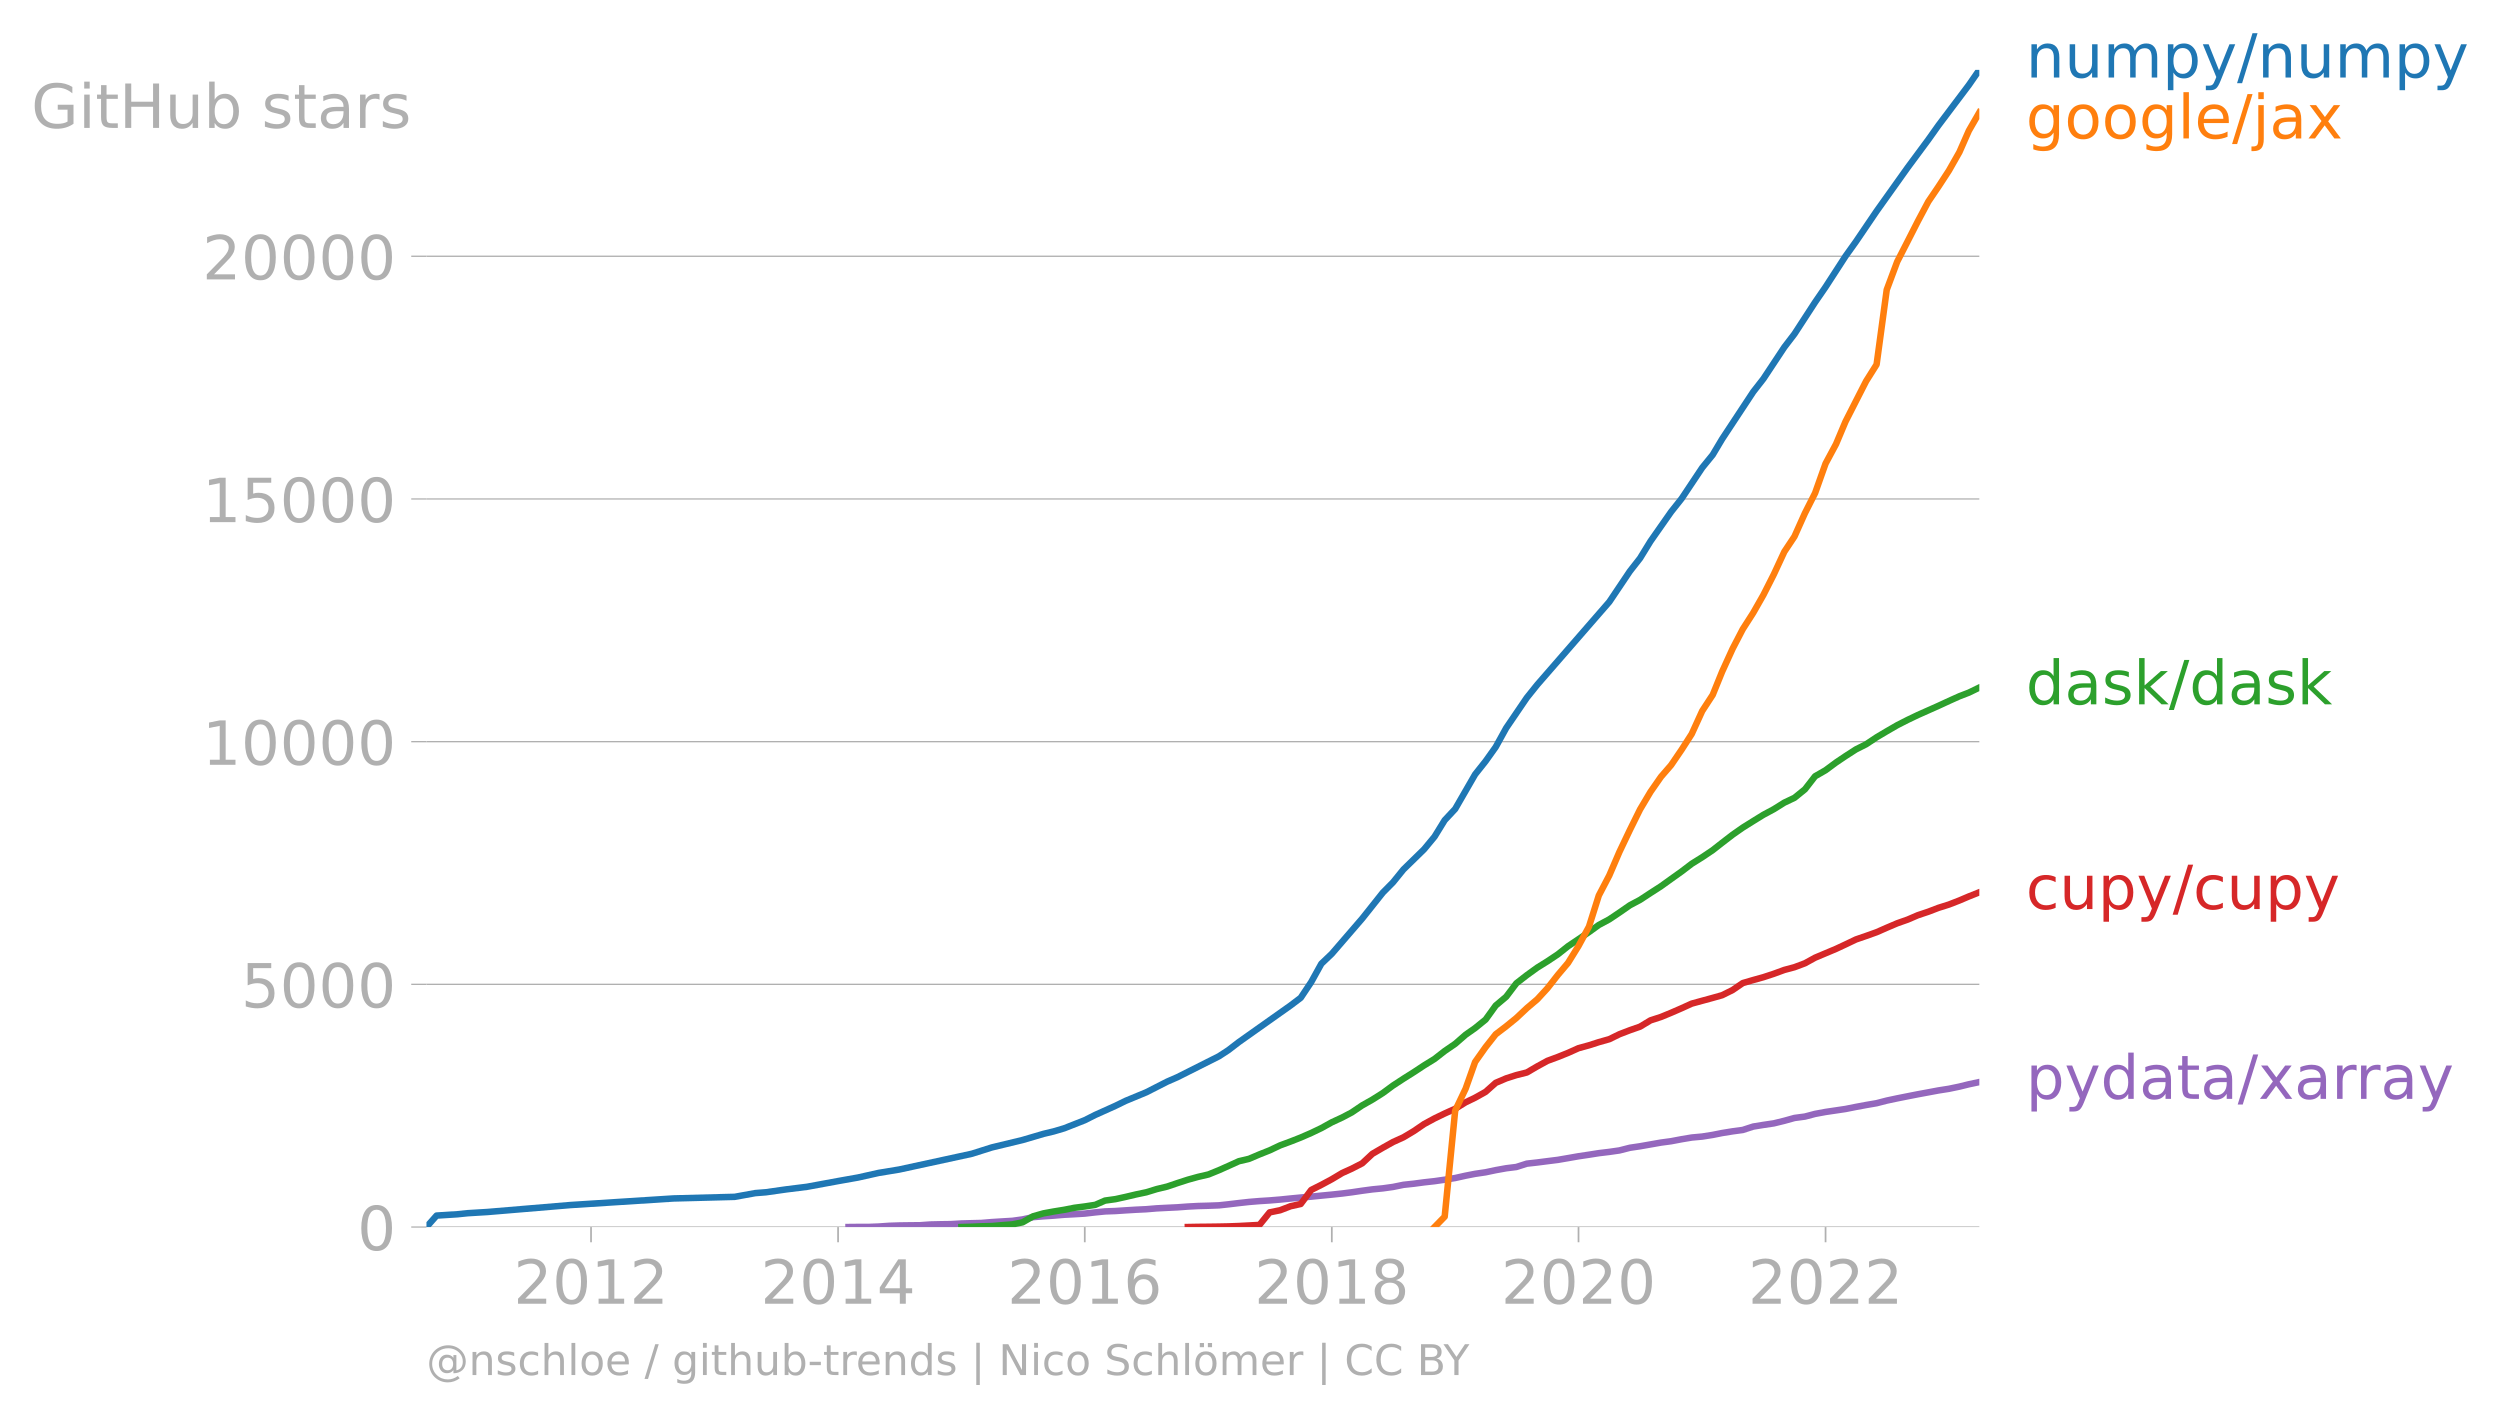
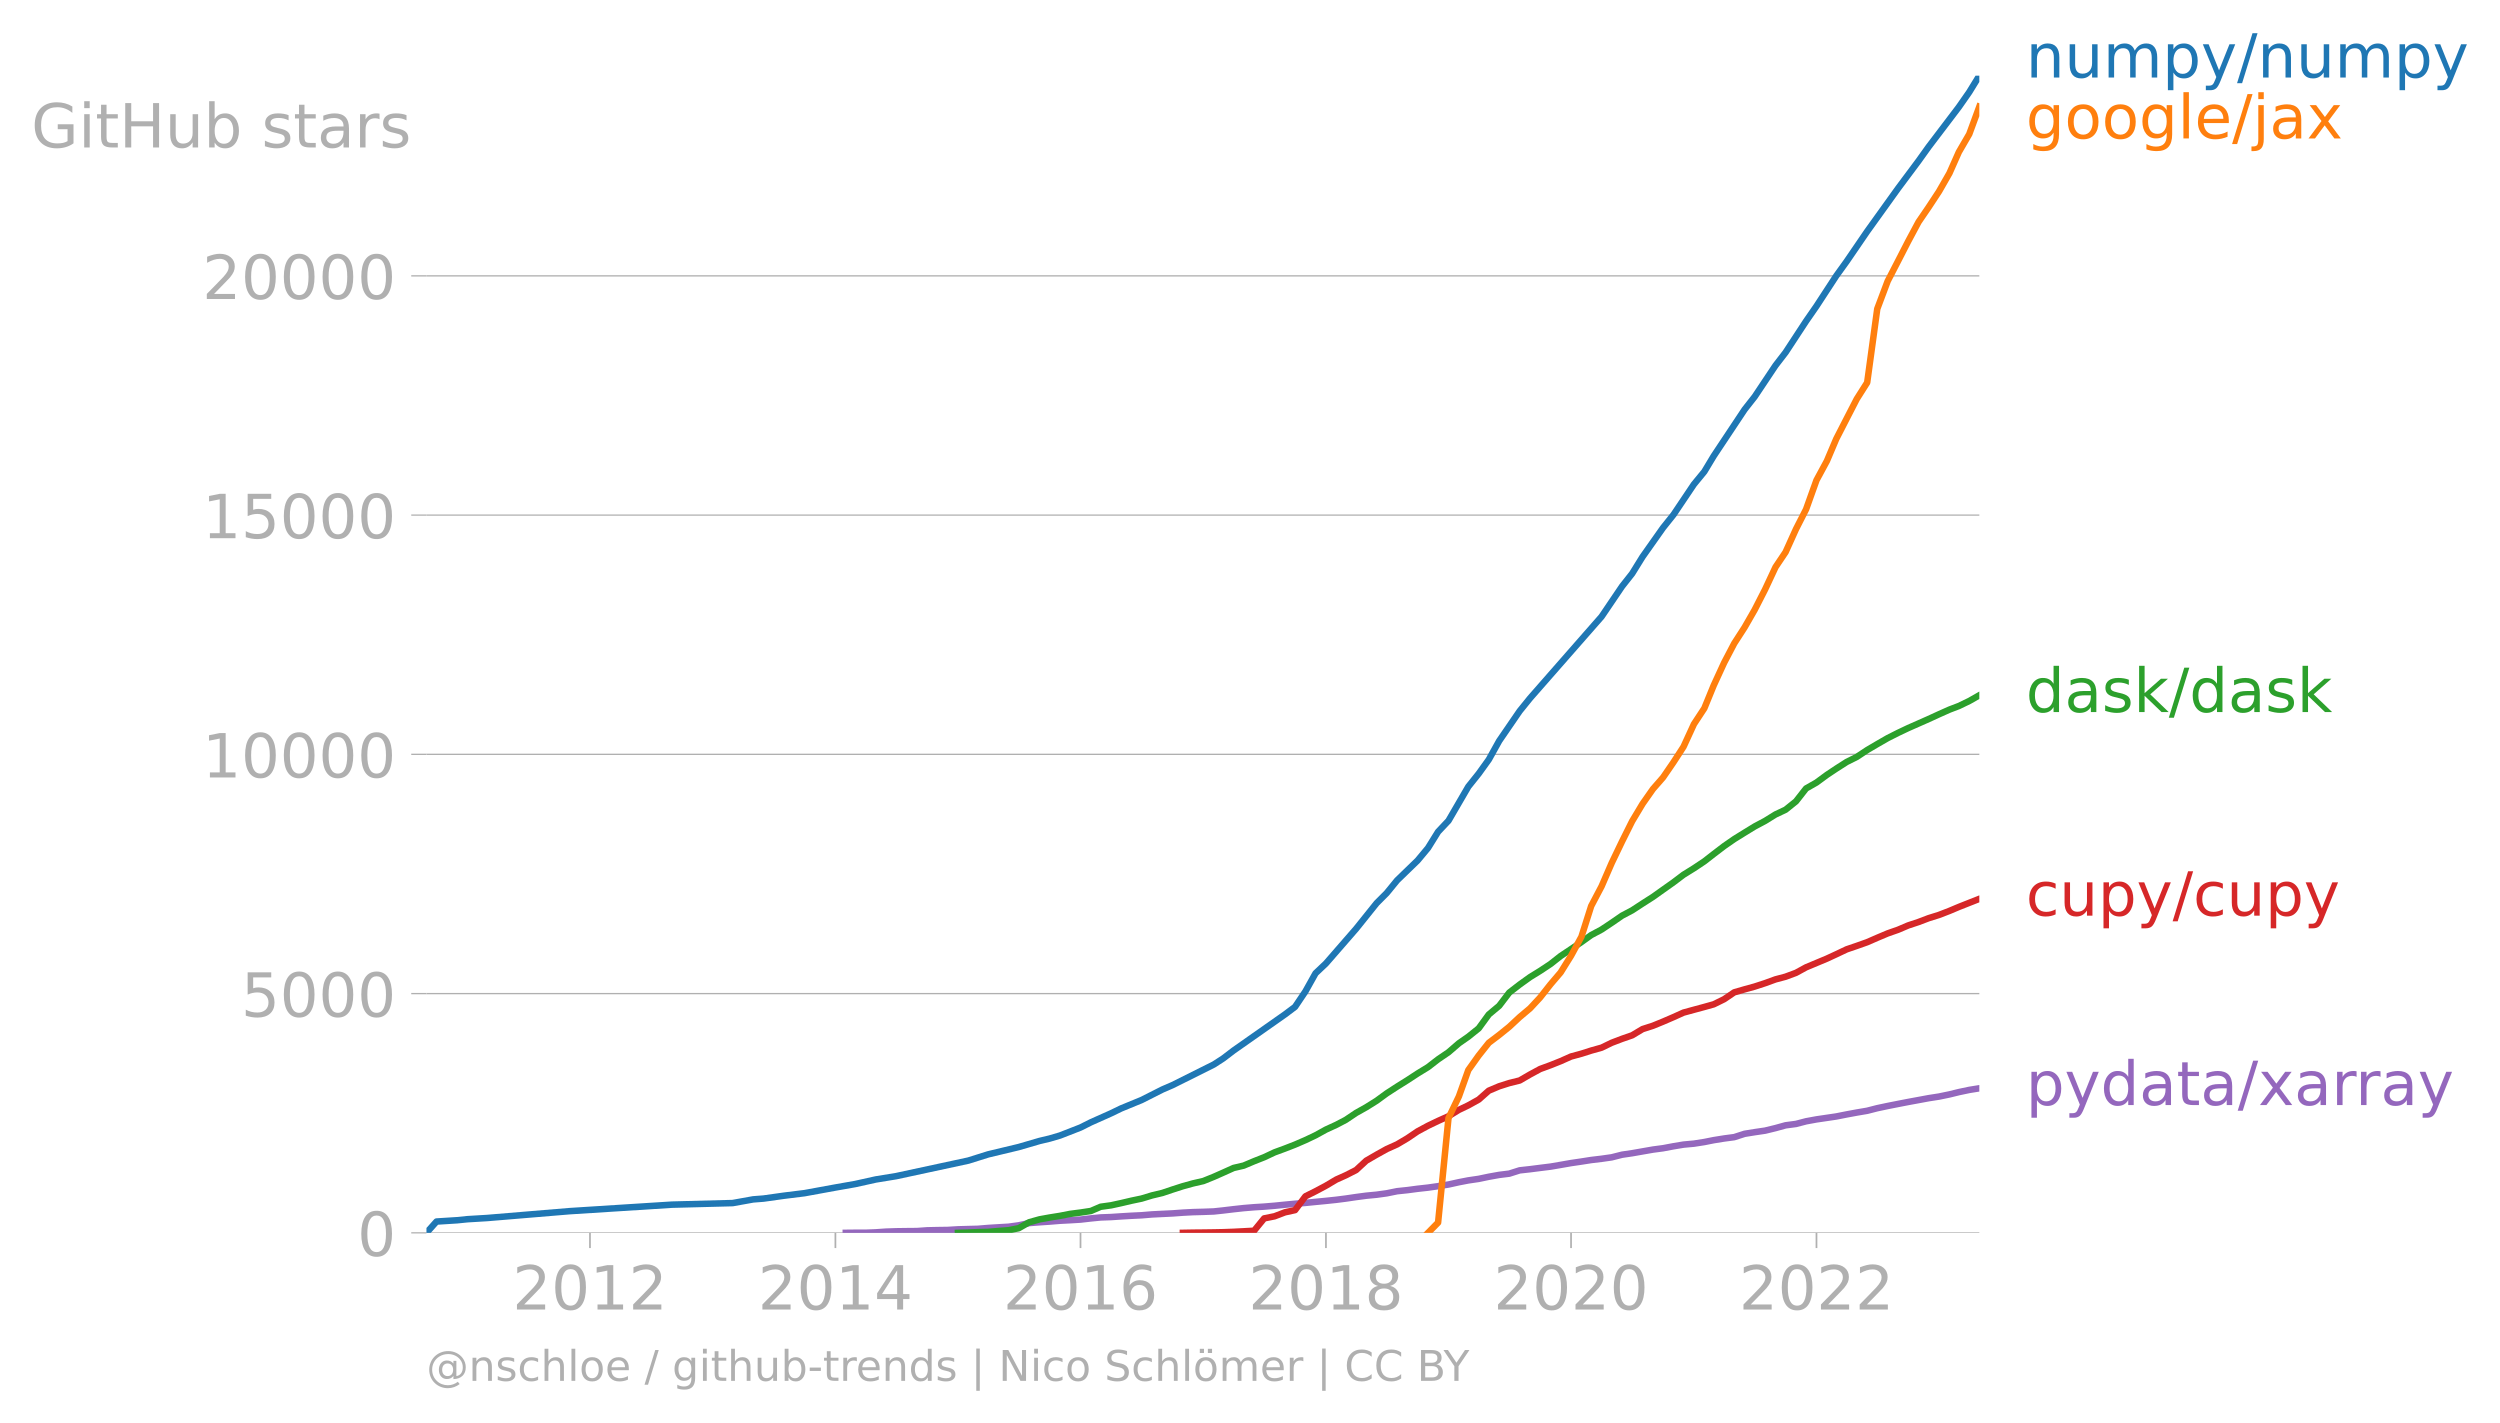
- <svg xmlns="http://www.w3.org/2000/svg" xmlns:xlink="http://www.w3.org/1999/xlink" width="766.58" height="434.285" viewBox="0 0 574.935 325.714">
+ <svg xmlns="http://www.w3.org/2000/svg" xmlns:xlink="http://www.w3.org/1999/xlink" width="766.58" height="436.065" viewBox="0 0 574.935 327.049">
  <defs>
    <style>*{stroke-linejoin:round;stroke-linecap:butt}</style>
  </defs>
  <g id="figure_1">
-     <path id="patch_1" d="M0 325.714h574.935V0H0v325.714z" style="fill:none" />
+     <path id="patch_1" d="M0 327.049h574.935V0H0v327.049z" style="fill:none" />
    <g id="axes_1">
-       <path id="patch_2" d="M98.073 282.186h357.12V16.074H98.073v266.112z" style="fill:none" />
+       <path id="patch_2" d="M98.073 283.521h357.12V17.41H98.073v266.112z" style="fill:none" />
      <g id="matplotlib.axis_1">
        <g id="xtick_1">
          <g id="line2d_1">
            <defs>
-               <path id="m726d03f480" d="M0 0v3.5" style="stroke:#b0b0b0;stroke-width:.4" />
-             </defs>
-             <use xlink:href="#m726d03f480" x="135.922" y="282.186" style="fill:#b0b0b0;stroke:#b0b0b0;stroke-width:.4" />
-           </g>
-           <g id="text_1" style="fill:#b0b0b0" transform="matrix(.14 0 0 -.14 118.107 299.824)">
+               <path id="mb5923bb21e" d="M0 0v3.5" style="stroke:#b0b0b0;stroke-width:.4" />
+             </defs>
+             <use xlink:href="#mb5923bb21e" x="135.677" y="283.521" style="fill:#b0b0b0;stroke:#b0b0b0;stroke-width:.4" />
+           </g>
+           <g id="text_1" style="fill:#b0b0b0" transform="matrix(.14 0 0 -.14 117.862 301.16)">
            <defs>
              <path id="DejaVuSans-32" d="M1228 531h2203V0H469v531q359 372 979 998 621 627 780 809 303 340 423 576 121 236 121 464 0 372-261 606-261 235-680 235-297 0-627-103-329-103-704-313v638q381 153 712 231 332 78 607 78 725 0 1156-363 431-362 431-968 0-288-108-546-107-257-392-607-78-91-497-524-418-433-1181-1211z" transform="scale(.01563)" />
              <path id="DejaVuSans-30" d="M2034 4250q-487 0-733-480-245-479-245-1442 0-959 245-1439 246-480 733-480 491 0 736 480 246 480 246 1439 0 963-246 1442-245 480-736 480zm0 500q785 0 1199-621 414-620 414-1801 0-1178-414-1799Q2819-91 2034-91q-784 0-1198 620-414 621-414 1799 0 1181 414 1801 414 621 1198 621z" transform="scale(.01563)" />
              <path id="DejaVuSans-31" d="M794 531h1031v3560L703 3866v575l1116 225h631V531h1031V0H794v531z" transform="scale(.01563)" />
            </defs>
            <use xlink:href="#DejaVuSans-32" />
            <use xlink:href="#DejaVuSans-30" x="63.623" />
            <use xlink:href="#DejaVuSans-31" x="127.246" />
            <use xlink:href="#DejaVuSans-32" x="190.869" />
          </g>
        </g>
        <g id="xtick_2">
-           <use xlink:href="#m726d03f480" id="line2d_2" x="192.735" y="282.186" style="fill:#b0b0b0;stroke:#b0b0b0;stroke-width:.4" />
-           <g id="text_2" style="fill:#b0b0b0" transform="matrix(.14 0 0 -.14 174.92 299.824)">
+           <use xlink:href="#mb5923bb21e" id="line2d_2" x="192.121" y="283.521" style="fill:#b0b0b0;stroke:#b0b0b0;stroke-width:.4" />
+           <g id="text_2" style="fill:#b0b0b0" transform="matrix(.14 0 0 -.14 174.306 301.16)">
            <defs>
              <path id="DejaVuSans-34" d="M2419 4116 825 1625h1594v2491zm-166 550h794V1625h666v-525h-666V0h-628v1100H313v609l1940 2957z" transform="scale(.01563)" />
            </defs>
            <use xlink:href="#DejaVuSans-32" />
            <use xlink:href="#DejaVuSans-30" x="63.623" />
            <use xlink:href="#DejaVuSans-31" x="127.246" />
            <use xlink:href="#DejaVuSans-34" x="190.869" />
          </g>
        </g>
        <g id="xtick_3">
-           <use xlink:href="#m726d03f480" id="line2d_3" x="249.47" y="282.186" style="fill:#b0b0b0;stroke:#b0b0b0;stroke-width:.4" />
-           <g id="text_3" style="fill:#b0b0b0" transform="matrix(.14 0 0 -.14 231.655 299.824)">
+           <use xlink:href="#mb5923bb21e" id="line2d_3" x="248.488" y="283.521" style="fill:#b0b0b0;stroke:#b0b0b0;stroke-width:.4" />
+           <g id="text_3" style="fill:#b0b0b0" transform="matrix(.14 0 0 -.14 230.673 301.16)">
            <defs>
              <path id="DejaVuSans-36" d="M2113 2584q-425 0-674-291-248-290-248-796 0-503 248-796 249-292 674-292t673 292q248 293 248 796 0 506-248 796-248 291-673 291zm1253 1979v-575q-238 112-480 171-242 60-480 60-625 0-955-422-329-422-376-1275 184 272 462 417 279 145 613 145 703 0 1111-427 408-426 408-1160 0-719-425-1154Q2819-91 2113-91q-810 0-1238 620-428 621-428 1799 0 1106 525 1764t1409 658q238 0 480-47t505-140z" transform="scale(.01563)" />
            </defs>
            <use xlink:href="#DejaVuSans-32" />
            <use xlink:href="#DejaVuSans-30" x="63.623" />
            <use xlink:href="#DejaVuSans-31" x="127.246" />
            <use xlink:href="#DejaVuSans-36" x="190.869" />
          </g>
        </g>
        <g id="xtick_4">
-           <use xlink:href="#m726d03f480" id="line2d_4" x="306.283" y="282.186" style="fill:#b0b0b0;stroke:#b0b0b0;stroke-width:.4" />
-           <g id="text_4" style="fill:#b0b0b0" transform="matrix(.14 0 0 -.14 288.468 299.824)">
+           <use xlink:href="#mb5923bb21e" id="line2d_4" x="304.932" y="283.521" style="fill:#b0b0b0;stroke:#b0b0b0;stroke-width:.4" />
+           <g id="text_4" style="fill:#b0b0b0" transform="matrix(.14 0 0 -.14 287.117 301.16)">
            <defs>
              <path id="DejaVuSans-38" d="M2034 2216q-450 0-708-241-257-241-257-662 0-422 257-663 258-241 708-241t709 242q260 243 260 662 0 421-258 662-257 241-711 241zm-631 268q-406 100-633 378-226 279-226 679 0 559 398 884 399 325 1092 325 697 0 1094-325t397-884q0-400-227-679-226-278-629-378 456-106 710-416 255-309 255-755 0-679-414-1042Q2806-91 2034-91q-771 0-1186 362-414 363-414 1042 0 446 256 755 257 310 713 416zm-231 997q0-362 226-565 227-203 636-203 407 0 636 203 230 203 230 565 0 363-230 566-229 203-636 203-409 0-636-203-226-203-226-566z" transform="scale(.01563)" />
            </defs>
            <use xlink:href="#DejaVuSans-32" />
            <use xlink:href="#DejaVuSans-30" x="63.623" />
            <use xlink:href="#DejaVuSans-31" x="127.246" />
            <use xlink:href="#DejaVuSans-38" x="190.869" />
          </g>
        </g>
        <g id="xtick_5">
-           <use xlink:href="#m726d03f480" id="line2d_5" x="363.018" y="282.186" style="fill:#b0b0b0;stroke:#b0b0b0;stroke-width:.4" />
-           <g id="text_5" style="fill:#b0b0b0" transform="matrix(.14 0 0 -.14 345.203 299.824)">
+           <use xlink:href="#mb5923bb21e" id="line2d_5" x="361.3" y="283.521" style="fill:#b0b0b0;stroke:#b0b0b0;stroke-width:.4" />
+           <g id="text_5" style="fill:#b0b0b0" transform="matrix(.14 0 0 -.14 343.485 301.16)">
            <use xlink:href="#DejaVuSans-32" />
            <use xlink:href="#DejaVuSans-30" x="63.623" />
            <use xlink:href="#DejaVuSans-32" x="127.246" />
            <use xlink:href="#DejaVuSans-30" x="190.869" />
          </g>
        </g>
        <g id="xtick_6">
-           <use xlink:href="#m726d03f480" id="line2d_6" x="419.831" y="282.186" style="fill:#b0b0b0;stroke:#b0b0b0;stroke-width:.4" />
-           <g id="text_6" style="fill:#b0b0b0" transform="matrix(.14 0 0 -.14 402.016 299.824)">
+           <use xlink:href="#mb5923bb21e" id="line2d_6" x="417.744" y="283.521" style="fill:#b0b0b0;stroke:#b0b0b0;stroke-width:.4" />
+           <g id="text_6" style="fill:#b0b0b0" transform="matrix(.14 0 0 -.14 399.929 301.16)">
            <use xlink:href="#DejaVuSans-32" />
            <use xlink:href="#DejaVuSans-30" x="63.623" />
            <use xlink:href="#DejaVuSans-32" x="127.246" />
            <use xlink:href="#DejaVuSans-32" x="190.869" />
          </g>
        </g>
      </g>
      <g id="matplotlib.axis_2">
        <g id="ytick_1">
-           <path id="line2d_7" d="M98.073 282.186h357.12" clip-path="url(#p1353b8b11e)" style="fill:none;stroke:#b0b0b0;stroke-width:.3;stroke-linecap:square" />
+           <path id="line2d_7" d="M98.073 283.521h357.12" clip-path="url(#pba159c8134)" style="fill:none;stroke:#b0b0b0;stroke-width:.3;stroke-linecap:square" />
          <g id="line2d_8">
            <defs>
-               <path id="m61dd563b25" d="M0 0h-3.5" style="stroke:#b0b0b0;stroke-width:.3" />
-             </defs>
-             <use xlink:href="#m61dd563b25" x="98.073" y="282.186" style="fill:#b0b0b0;stroke:#b0b0b0;stroke-width:.3" />
-           </g>
-           <use xlink:href="#DejaVuSans-30" id="text_7" style="fill:#b0b0b0" transform="matrix(.14 0 0 -.14 82.166 287.505)" />
+               <path id="m591d6afa6f" d="M0 0h-3.5" style="stroke:#b0b0b0;stroke-width:.3" />
+             </defs>
+             <use xlink:href="#m591d6afa6f" x="98.073" y="283.521" style="fill:#b0b0b0;stroke:#b0b0b0;stroke-width:.3" />
+           </g>
+           <use xlink:href="#DejaVuSans-30" id="text_7" style="fill:#b0b0b0" transform="matrix(.14 0 0 -.14 82.166 288.84)" />
        </g>
        <g id="ytick_2">
-           <path id="line2d_9" d="M98.073 226.374h357.12" clip-path="url(#p1353b8b11e)" style="fill:none;stroke:#b0b0b0;stroke-width:.3;stroke-linecap:square" />
-           <use xlink:href="#m61dd563b25" id="line2d_10" x="98.073" y="226.374" style="fill:#b0b0b0;stroke:#b0b0b0;stroke-width:.3" />
-           <g id="text_8" style="fill:#b0b0b0" transform="matrix(.14 0 0 -.14 55.443 231.693)">
+           <path id="line2d_9" d="M98.073 228.5h357.12" clip-path="url(#pba159c8134)" style="fill:none;stroke:#b0b0b0;stroke-width:.3;stroke-linecap:square" />
+           <use xlink:href="#m591d6afa6f" id="line2d_10" x="98.073" y="228.501" style="fill:#b0b0b0;stroke:#b0b0b0;stroke-width:.3" />
+           <g id="text_8" style="fill:#b0b0b0" transform="matrix(.14 0 0 -.14 55.443 233.82)">
            <defs>
              <path id="DejaVuSans-35" d="M691 4666h2478v-532H1269V2991q137 47 274 70 138 23 276 23 781 0 1237-428 457-428 457-1159 0-753-469-1171Q2575-91 1722-91q-294 0-599 50Q819 9 494 109v635q281-153 581-228t634-75q541 0 856 284 316 284 316 772 0 487-316 771-315 285-856 285-253 0-505-56-251-56-513-175v2344z" transform="scale(.01563)" />
            </defs>
            <use xlink:href="#DejaVuSans-35" />
            <use xlink:href="#DejaVuSans-30" x="63.623" />
            <use xlink:href="#DejaVuSans-30" x="127.246" />
            <use xlink:href="#DejaVuSans-30" x="190.869" />
          </g>
        </g>
        <g id="ytick_3">
-           <path id="line2d_11" d="M98.073 170.562h357.12" clip-path="url(#p1353b8b11e)" style="fill:none;stroke:#b0b0b0;stroke-width:.3;stroke-linecap:square" />
-           <use xlink:href="#m61dd563b25" id="line2d_12" x="98.073" y="170.562" style="fill:#b0b0b0;stroke:#b0b0b0;stroke-width:.3" />
-           <g id="text_9" style="fill:#b0b0b0" transform="matrix(.14 0 0 -.14 46.536 175.881)">
+           <path id="line2d_11" d="M98.073 173.48h357.12" clip-path="url(#pba159c8134)" style="fill:none;stroke:#b0b0b0;stroke-width:.3;stroke-linecap:square" />
+           <use xlink:href="#m591d6afa6f" id="line2d_12" x="98.073" y="173.48" style="fill:#b0b0b0;stroke:#b0b0b0;stroke-width:.3" />
+           <g id="text_9" style="fill:#b0b0b0" transform="matrix(.14 0 0 -.14 46.536 178.8)">
            <use xlink:href="#DejaVuSans-31" />
            <use xlink:href="#DejaVuSans-30" x="63.623" />
            <use xlink:href="#DejaVuSans-30" x="127.246" />
            <use xlink:href="#DejaVuSans-30" x="190.869" />
            <use xlink:href="#DejaVuSans-30" x="254.492" />
          </g>
        </g>
        <g id="ytick_4">
-           <path id="line2d_13" d="M98.073 114.75h357.12" clip-path="url(#p1353b8b11e)" style="fill:none;stroke:#b0b0b0;stroke-width:.3;stroke-linecap:square" />
-           <use xlink:href="#m61dd563b25" id="line2d_14" x="98.073" y="114.75" style="fill:#b0b0b0;stroke:#b0b0b0;stroke-width:.3" />
-           <g id="text_10" style="fill:#b0b0b0" transform="matrix(.14 0 0 -.14 46.536 120.07)">
+           <path id="line2d_13" d="M98.073 118.46h357.12" clip-path="url(#pba159c8134)" style="fill:none;stroke:#b0b0b0;stroke-width:.3;stroke-linecap:square" />
+           <use xlink:href="#m591d6afa6f" id="line2d_14" x="98.073" y="118.46" style="fill:#b0b0b0;stroke:#b0b0b0;stroke-width:.3" />
+           <g id="text_10" style="fill:#b0b0b0" transform="matrix(.14 0 0 -.14 46.536 123.779)">
            <use xlink:href="#DejaVuSans-31" />
            <use xlink:href="#DejaVuSans-35" x="63.623" />
            <use xlink:href="#DejaVuSans-30" x="127.246" />
            <use xlink:href="#DejaVuSans-30" x="190.869" />
            <use xlink:href="#DejaVuSans-30" x="254.492" />
          </g>
        </g>
        <g id="ytick_5">
-           <path id="line2d_15" d="M98.073 58.938h357.12" clip-path="url(#p1353b8b11e)" style="fill:none;stroke:#b0b0b0;stroke-width:.3;stroke-linecap:square" />
-           <use xlink:href="#m61dd563b25" id="line2d_16" x="98.073" y="58.938" style="fill:#b0b0b0;stroke:#b0b0b0;stroke-width:.3" />
-           <g id="text_11" style="fill:#b0b0b0" transform="matrix(.14 0 0 -.14 46.536 64.257)">
+           <path id="line2d_15" d="M98.073 63.44h357.12" clip-path="url(#pba159c8134)" style="fill:none;stroke:#b0b0b0;stroke-width:.3;stroke-linecap:square" />
+           <use xlink:href="#m591d6afa6f" id="line2d_16" x="98.073" y="63.439" style="fill:#b0b0b0;stroke:#b0b0b0;stroke-width:.3" />
+           <g id="text_11" style="fill:#b0b0b0" transform="matrix(.14 0 0 -.14 46.536 68.758)">
            <use xlink:href="#DejaVuSans-32" />
            <use xlink:href="#DejaVuSans-30" x="63.623" />
            <use xlink:href="#DejaVuSans-30" x="127.246" />
            <use xlink:href="#DejaVuSans-30" x="190.869" />
            <use xlink:href="#DejaVuSans-30" x="254.492" />
          </g>
        </g>
-         <g id="text_12" style="fill:#b0b0b0" transform="matrix(.14 0 0 -.14 7.2 29.415)">
+         <g id="text_12" style="fill:#b0b0b0" transform="matrix(.14 0 0 -.14 7.2 33.917)">
          <defs>
            <path id="DejaVuSans-47" d="M3809 666v1253H2778v519h1656V434q-365-259-806-392-440-133-940-133-1094 0-1712 639-617 640-617 1780 0 1144 617 1783 618 639 1712 639 456 0 867-113 411-112 758-331v-672q-350 297-744 447t-828 150q-857 0-1287-478-429-478-429-1425 0-944 429-1422 430-478 1287-478 334 0 596 58 263 58 472 180z" transform="scale(.01563)" />
            <path id="DejaVuSans-69" d="M603 3500h575V0H603v3500zm0 1363h575v-729H603v729z" transform="scale(.01563)" />
            <path id="DejaVuSans-74" d="M1172 4494v-994h1184v-447H1172V1153q0-428 117-550t477-122h590V0h-590q-666 0-919 248-253 249-253 905v1900H172v447h422v994h578z" transform="scale(.01563)" />
            <path id="DejaVuSans-48" d="M628 4666h631V2753h2294v1913h631V0h-631v2222H1259V0H628v4666z" transform="scale(.01563)" />
            <path id="DejaVuSans-75" d="M544 1381v2119h575V1403q0-497 193-746 194-248 582-248 465 0 735 297 271 297 271 810v1984h575V0h-575v538q-209-319-486-474-276-155-642-155-603 0-916 375-312 375-312 1097zm1447 2203z" transform="scale(.01563)" />
            <path id="DejaVuSans-62" d="M3116 1747q0 634-261 995t-717 361q-457 0-718-361t-261-995q0-634 261-995t718-361q456 0 717 361t261 995zM1159 2969q182 312 458 463 277 152 661 152 638 0 1036-506 399-506 399-1331T3314 415Q2916-91 2278-91q-384 0-661 152-276 152-458 464V0H581v4863h578V2969z" transform="scale(.01563)" />
            <path id="DejaVuSans-73" d="M2834 3397v-544q-243 125-506 187-262 63-544 63-428 0-642-131t-214-394q0-200 153-314t616-217l197-44q612-131 870-370t258-667q0-488-386-773Q2250-91 1575-91q-281 0-586 55T347 128v594q319-166 628-249 309-82 613-82 406 0 624 139 219 139 219 392 0 234-158 359-157 125-692 241l-200 47q-534 112-772 345-237 233-237 639 0 494 350 762 350 269 994 269 318 0 599-47 282-46 519-140z" transform="scale(.01563)" />
            <path id="DejaVuSans-61" d="M2194 1759q-697 0-966-159t-269-544q0-306 202-486 202-179 548-179 479 0 768 339t289 901v128h-572zm1147 238V0h-575v531q-197-318-491-470T1556-91q-537 0-855 302-317 302-317 808 0 590 395 890 396 300 1180 300h807v57q0 397-261 614t-733 217q-300 0-585-72-284-72-546-216v532q315 122 612 182 297 61 578 61 760 0 1135-394 375-393 375-1193z" transform="scale(.01563)" />
            <path id="DejaVuSans-72" d="M2631 2963q-97 56-211 82-114 27-251 27-488 0-749-317t-261-911V0H581v3500h578v-544q182 319 472 473 291 155 707 155 59 0 131-8 72-7 159-23l3-590z" transform="scale(.01563)" />
          </defs>
          <use xlink:href="#DejaVuSans-47" />
          <use xlink:href="#DejaVuSans-69" x="77.49" />
          <use xlink:href="#DejaVuSans-74" x="105.273" />
          <use xlink:href="#DejaVuSans-48" x="144.482" />
          <use xlink:href="#DejaVuSans-75" x="219.678" />
          <use xlink:href="#DejaVuSans-62" x="283.057" />
          <use xlink:href="#DejaVuSans-20" x="346.533" />
          <use xlink:href="#DejaVuSans-73" x="378.32" />
          <use xlink:href="#DejaVuSans-74" x="430.42" />
          <use xlink:href="#DejaVuSans-61" x="469.629" />
          <use xlink:href="#DejaVuSans-72" x="530.908" />
          <use xlink:href="#DejaVuSans-73" x="572.021" />
        </g>
      </g>
-       <path id="line2d_17" d="m195.144 282.186 2.177-.022h2.409l2.331-.09 2.41-.167 2.331-.078 2.41-.033 2.409-.023 2.332-.167 2.409-.056 2.331-.033 2.41-.145 2.409-.067 2.176-.056 2.41-.201 2.331-.145 2.41-.145 2.33-.324 2.41-.525 2.41-.19 2.331-.156 2.41-.2 2.33-.123 2.41-.146 2.41-.279 2.253-.223 2.41-.09 2.331-.155 2.41-.146 2.331-.111 2.41-.201 2.409-.123 2.331-.112 2.41-.178 2.331-.123 2.41-.067 2.409-.09 2.176-.234 2.41-.29 2.33-.257 2.41-.2 2.332-.146 2.409-.2 2.41-.246 2.33-.223 2.41-.201 2.332-.235 2.409-.234 2.41-.257 2.175-.279 2.41-.357 2.331-.313 2.41-.234 2.331-.324 2.41-.49 2.409-.258 2.331-.312 2.41-.268 2.331-.335 2.41-.39 2.409-.536 2.176-.425 2.41-.357 2.33-.491 2.41-.435 2.332-.29 2.409-.77 2.41-.269 2.33-.301 2.41-.301 2.332-.402 2.41-.424 2.408-.358 2.254-.357 2.41-.29 2.331-.335 2.41-.614 2.331-.346 2.41-.424 2.409-.424 2.331-.313 2.41-.457 2.331-.391 2.41-.223 2.409-.38 2.176-.435 2.41-.39 2.33-.313 2.41-.782 2.332-.38 2.409-.357 2.41-.591 2.33-.648 2.41-.323 2.332-.614 2.409-.447 2.41-.357 2.175-.324 2.41-.48 2.331-.435 2.41-.413 2.331-.603 2.41-.513 2.409-.48 2.331-.458 2.41-.446 2.331-.436 2.41-.38 2.409-.501 2.176-.536 2.41-.514" clip-path="url(#p1353b8b11e)" style="fill:none;stroke:#9467bd;stroke-width:1.5;stroke-linecap:square" />
-       <path id="line2d_18" d="m273.175 282.186 2.331-.044 2.41-.023 2.409-.033 2.176-.045 2.41-.089 2.33-.123 2.41-.134 2.332-2.88 2.409-.49 2.41-.927 2.33-.514 2.41-3.226 2.332-1.172 2.409-1.295 2.41-1.44 2.175-.982 2.41-1.239 2.331-2.177 2.41-1.406 2.331-1.306 2.41-1.094 2.409-1.44 2.331-1.596 2.41-1.306 2.331-1.128 2.41-1.093 2.409-1.485 2.176-1.05 2.41-1.35 2.33-2.076 2.41-1.027 2.332-.748 2.409-.603 2.41-1.406 2.33-1.273 2.41-.893 2.332-.937 2.41-1.083 2.408-.659 2.254-.725 2.41-.681 2.331-1.139 2.41-.926 2.331-.815 2.41-1.451 2.409-.782 2.331-.96 2.41-1.049 2.331-1.06 2.41-.659 2.409-.658 2.176-.614 2.41-1.195 2.33-1.596 2.41-.703 2.332-.648 2.409-.792 2.41-.882 2.33-.625 2.41-.904 2.332-1.284 2.409-1.016 2.41-1.015 2.175-1.016 2.41-1.15 2.331-.804 2.41-.86 2.331-1.026 2.41-1.027 2.409-.848 2.331-1.005 2.41-.804 2.331-.893 2.41-.759 2.409-.937 2.176-.927 2.41-.96" clip-path="url(#p1353b8b11e)" style="fill:none;stroke:#d62728;stroke-width:1.5;stroke-linecap:square" />
-       <path id="line2d_19" d="m221.103 282.186 2.409-.067 2.176-.1 2.41-.056 2.331-.2 2.41-.19 2.33-.47 2.41-1.384 2.41-.68 2.331-.425 2.41-.39 2.33-.458 2.41-.312 2.41-.369 2.253-.982 2.41-.335 2.331-.513 2.41-.57 2.331-.49 2.41-.738 2.409-.58 2.331-.793 2.41-.781 2.331-.647 2.41-.559 2.409-.982 2.176-.97 2.41-1.095 2.33-.547 2.41-1.027 2.332-.926 2.409-1.139 2.41-.893 2.33-.915 2.41-1.05 2.332-1.116 2.409-1.34 2.41-1.115 2.175-1.15 2.41-1.63 2.331-1.317 2.41-1.518 2.331-1.72 2.41-1.573 2.409-1.518 2.331-1.54 2.41-1.485 2.331-1.82 2.41-1.652 2.409-2.098 2.176-1.53 2.41-1.953 2.33-3.226 2.41-2.031 2.332-3.081 2.409-1.875 2.41-1.742 2.33-1.45 2.41-1.608 2.332-1.853 2.41-1.619 2.408-1.64 2.254-1.63 2.41-1.295 2.331-1.563 2.41-1.674 2.331-1.24 2.41-1.584 2.409-1.552 2.331-1.674 2.41-1.72 2.331-1.774 2.41-1.507 2.409-1.619 2.176-1.707 2.41-1.853 2.33-1.63 2.41-1.507 2.332-1.44 2.409-1.295 2.41-1.507 2.33-1.105 2.41-1.953 2.332-3.003 2.409-1.384 2.41-1.786 2.175-1.462 2.41-1.552 2.331-1.172 2.41-1.607 2.331-1.385 2.41-1.395 2.409-1.228 2.331-1.116 2.41-1.072 2.331-1.038 2.41-1.116 2.409-1.083 2.176-.837 2.41-1.172" clip-path="url(#p1353b8b11e)" style="fill:none;stroke:#2ca02c;stroke-width:1.5;stroke-linecap:square" />
+       <path id="line2d_17" d="m194.515 283.521 2.162-.022h2.394l2.316-.088 2.394-.165 2.316-.077 2.394-.033 2.393-.022 2.317-.165 2.394-.055 2.316-.033 2.394-.143 2.393-.066 2.162-.055 2.394-.198 2.317-.143 2.393-.143 2.317-.32 2.393-.516 2.394-.188 2.316-.154 2.394-.198 2.317-.12 2.393-.144 2.394-.275 2.24-.22 2.393-.088 2.316-.154 2.394-.143 2.316-.11 2.394-.198 2.394-.121 2.316-.11 2.394-.176 2.316-.121 2.394-.066 2.394-.088 2.162-.232 2.393-.286 2.317-.253 2.393-.198 2.317-.143 2.394-.198 2.393-.242 2.317-.22 2.393-.198 2.317-.231 2.393-.231 2.394-.253 2.162-.276 2.394-.352 2.316-.308 2.394-.23 2.316-.32 2.394-.484 2.394-.253 2.316-.308 2.394-.265 2.316-.33 2.394-.385 2.394-.528 2.162-.418 2.393-.352 2.317-.484 2.393-.43 2.317-.286 2.394-.759 2.393-.264 2.317-.297 2.393-.297 2.317-.396 2.394-.419 2.393-.352 2.24-.352 2.393-.286 2.317-.33 2.393-.605 2.317-.341 2.393-.419 2.394-.418 2.316-.308 2.394-.451 2.317-.385 2.393-.22 2.394-.374 2.162-.43 2.394-.385 2.316-.308 2.394-.77 2.316-.374 2.394-.352 2.394-.584 2.316-.638 2.394-.319 2.316-.605 2.394-.44 2.393-.352 2.162-.32 2.394-.473 2.317-.429 2.393-.407 2.317-.594 2.393-.506 2.394-.474 2.317-.45 2.393-.441 2.317-.43 2.393-.373 2.394-.495 2.162-.529 2.394-.506 2.316-.374" clip-path="url(#pba159c8134)" style="fill:none;stroke:#9467bd;stroke-width:1.5;stroke-linecap:square" />
+       <path id="line2d_18" d="m272.039 283.521 2.316-.044 2.394-.022 2.394-.033 2.162-.044 2.393-.088 2.317-.12 2.393-.133 2.317-2.839 2.394-.484 2.393-.913 2.317-.507 2.393-3.18 2.317-1.155 2.393-1.277 2.394-1.42 2.162-.968 2.394-1.221 2.316-2.146 2.394-1.386 2.316-1.288 2.394-1.078 2.394-1.42 2.316-1.573 2.394-1.288 2.316-1.111 2.394-1.079 2.394-1.463 2.162-1.035 2.393-1.331 2.317-2.047 2.393-1.012 2.317-.737 2.394-.595 2.393-1.386 2.317-1.255 2.393-.88 2.317-.924 2.394-1.068 2.393-.649 2.24-.715 2.393-.671 2.317-1.123 2.393-.913 2.317-.804 2.393-1.43 2.394-.77 2.316-.947 2.394-1.034 2.317-1.045 2.393-.65 2.394-.649 2.162-.605 2.394-1.178 2.316-1.573 2.394-.693 2.316-.639 2.394-.781 2.394-.87 2.316-.616 2.394-.89 2.316-1.266 2.394-1.002 2.393-1.001 2.162-1.001 2.394-1.134 2.317-.792 2.393-.848 2.317-1.012 2.393-1.012 2.394-.837 2.317-.99 2.393-.792 2.317-.88 2.393-.749 2.394-.924 2.162-.914 2.394-.946 2.316-.913" clip-path="url(#pba159c8134)" style="fill:none;stroke:#d62728;stroke-width:1.5;stroke-linecap:square" />
+       <path id="line2d_19" d="m220.305 283.521 2.393-.066 2.162-.099 2.394-.055 2.317-.198 2.393-.187 2.317-.462 2.393-1.365 2.394-.67 2.316-.419 2.394-.385 2.317-.451 2.393-.308 2.394-.364 2.24-.968 2.393-.33 2.316-.506 2.394-.561 2.316-.485 2.394-.726 2.394-.572 2.316-.781 2.394-.77 2.316-.639 2.394-.55 2.394-.968 2.162-.958 2.393-1.078 2.317-.54 2.393-1.012 2.317-.913 2.394-1.123 2.393-.88 2.317-.902 2.393-1.035 2.317-1.1 2.393-1.32 2.394-1.1 2.162-1.134 2.394-1.607 2.316-1.298 2.394-1.497 2.316-1.695 2.394-1.551 2.394-1.497 2.316-1.518 2.394-1.464 2.316-1.793 2.394-1.63 2.394-2.068 2.162-1.507 2.393-1.926 2.317-3.18 2.393-2.003 2.317-3.037 2.394-1.849 2.393-1.717 2.317-1.43 2.393-1.585 2.317-1.826 2.394-1.596 2.393-1.618 2.24-1.606 2.393-1.277 2.317-1.54 2.393-1.65 2.317-1.222 2.393-1.563 2.394-1.53 2.316-1.65 2.394-1.695 2.317-1.75 2.393-1.485 2.394-1.595 2.162-1.684 2.394-1.827 2.316-1.606 2.394-1.486 2.316-1.42 2.394-1.276 2.394-1.485 2.316-1.09 2.394-1.926 2.316-2.96 2.394-1.364 2.393-1.76 2.162-1.442 2.394-1.53 2.317-1.155 2.393-1.585 2.317-1.364 2.393-1.376 2.394-1.21 2.317-1.1 2.393-1.057 2.317-1.024 2.393-1.1 2.394-1.067 2.162-.826 2.394-1.155 2.316-1.32" clip-path="url(#pba159c8134)" style="fill:none;stroke:#2ca02c;stroke-width:1.5;stroke-linecap:square" />
      <g id="text_13" style="fill:#1f77b4" transform="matrix(.14 0 0 -.14 465.907 17.838)">
        <defs>
          <path id="DejaVuSans-6e" d="M3513 2113V0h-575v2094q0 497-194 743-194 247-581 247-466 0-735-297-269-296-269-809V0H581v3500h578v-544q207 316 486 472 280 156 646 156 603 0 912-373 310-373 310-1098z" transform="scale(.01563)" />
          <path id="DejaVuSans-6d" d="M3328 2828q216 388 516 572t706 184q547 0 844-383 297-382 297-1088V0h-578v2094q0 503-179 746-178 244-543 244-447 0-707-297-259-296-259-809V0h-578v2094q0 506-178 748t-550 242q-441 0-701-298-259-298-259-808V0H581v3500h578v-544q197 322 472 475t653 153q382 0 649-194 267-193 395-562z" transform="scale(.01563)" />
          <path id="DejaVuSans-70" d="M1159 525v-1856H581v4831h578v-531q182 312 458 463 277 152 661 152 638 0 1036-506 399-506 399-1331T3314 415Q2916-91 2278-91q-384 0-661 152-276 152-458 464zm1957 1222q0 634-261 995t-717 361q-457 0-718-361t-261-995q0-634 261-995t718-361q456 0 717 361t261 995z" transform="scale(.01563)" />
          <path id="DejaVuSans-79" d="M2059-325q-243-625-475-815-231-191-618-191H506v481h338q237 0 368 113 132 112 291 531l103 262L191 3500h609L1894 763l1094 2737h609L2059-325z" transform="scale(.01563)" />
          <path id="DejaVuSans-2f" d="M1625 4666h531L531-594H0l1625 5260z" transform="scale(.01563)" />
        </defs>
        <use xlink:href="#DejaVuSans-6e" />
        <use xlink:href="#DejaVuSans-75" x="63.379" />
        <use xlink:href="#DejaVuSans-6d" x="126.758" />
        <use xlink:href="#DejaVuSans-70" x="224.17" />
        <use xlink:href="#DejaVuSans-79" x="287.646" />
        <use xlink:href="#DejaVuSans-2f" x="346.826" />
        <use xlink:href="#DejaVuSans-6e" x="380.518" />
        <use xlink:href="#DejaVuSans-75" x="443.896" />
        <use xlink:href="#DejaVuSans-6d" x="507.275" />
        <use xlink:href="#DejaVuSans-70" x="604.688" />
        <use xlink:href="#DejaVuSans-79" x="668.164" />
      </g>
      <g id="text_14" style="fill:#ff7f0e" transform="matrix(.14 0 0 -.14 465.907 31.838)">
        <defs>
          <path id="DejaVuSans-67" d="M2906 1791q0 625-258 968-257 344-723 344-462 0-720-344-258-343-258-968 0-622 258-966t720-344q466 0 723 344 258 344 258 966zm575-1357q0-893-397-1329-396-436-1215-436-303 0-572 45t-522 139v559q253-137 500-202 247-66 503-66 566 0 847 295t281 892v285q-178-310-456-463T1784 0Q1141 0 747 490 353 981 353 1791q0 812 394 1302 394 491 1037 491 388 0 666-153t456-462v531h575V434z" transform="scale(.01563)" />
          <path id="DejaVuSans-6f" d="M1959 3097q-462 0-731-361t-269-989q0-628 267-989 268-361 733-361 460 0 728 362 269 363 269 988 0 622-269 986-268 364-728 364zm0 487q750 0 1178-488 429-487 429-1349 0-859-429-1349Q2709-91 1959-91q-753 0-1180 489-426 490-426 1349 0 862 426 1349 427 488 1180 488z" transform="scale(.01563)" />
          <path id="DejaVuSans-6c" d="M603 4863h575V0H603v4863z" transform="scale(.01563)" />
          <path id="DejaVuSans-65" d="M3597 1894v-281H953q38-594 358-905t892-311q331 0 642 81t618 244V178Q3153 47 2828-22t-659-69q-838 0-1327 487-489 488-489 1320 0 859 464 1363 464 505 1252 505 706 0 1117-455 411-454 411-1235zm-575 169q-6 471-264 752-258 282-683 282-481 0-770-272t-333-766l2050 4z" transform="scale(.01563)" />
          <path id="DejaVuSans-6a" d="M603 3500h575V-63q0-668-255-968-254-300-820-300h-219v487H38q328 0 446 152Q603-541 603-63v3563zm0 1363h575v-729H603v729z" transform="scale(.01563)" />
          <path id="DejaVuSans-78" d="M3513 3500 2247 1797 3578 0h-678L1881 1375 863 0H184l1360 1831L300 3500h678l928-1247 928 1247h679z" transform="scale(.01563)" />
        </defs>
        <use xlink:href="#DejaVuSans-67" />
        <use xlink:href="#DejaVuSans-6f" x="63.477" />
        <use xlink:href="#DejaVuSans-6f" x="124.658" />
        <use xlink:href="#DejaVuSans-67" x="185.84" />
        <use xlink:href="#DejaVuSans-6c" x="249.316" />
        <use xlink:href="#DejaVuSans-65" x="277.1" />
        <use xlink:href="#DejaVuSans-2f" x="338.623" />
        <use xlink:href="#DejaVuSans-6a" x="372.314" />
        <use xlink:href="#DejaVuSans-61" x="400.098" />
        <use xlink:href="#DejaVuSans-78" x="461.377" />
      </g>
-       <g id="text_15" style="fill:#2ca02c" transform="matrix(.14 0 0 -.14 465.907 161.98)">
+       <g id="text_15" style="fill:#2ca02c" transform="matrix(.14 0 0 -.14 465.907 163.753)">
        <defs>
          <path id="DejaVuSans-64" d="M2906 2969v1894h575V0h-575v525q-181-312-458-464-276-152-664-152-634 0-1033 506-398 507-398 1332t398 1331q399 506 1033 506 388 0 664-152 277-151 458-463zM947 1747q0-634 261-995t717-361q456 0 718 361 263 361 263 995t-263 995q-262 361-718 361t-717-361q-261-361-261-995z" transform="scale(.01563)" />
          <path id="DejaVuSans-6b" d="M581 4863h578V1991l1716 1509h734L1753 1863 3688 0h-750L1159 1709V0H581v4863z" transform="scale(.01563)" />
        </defs>
        <use xlink:href="#DejaVuSans-64" />
        <use xlink:href="#DejaVuSans-61" x="63.477" />
        <use xlink:href="#DejaVuSans-73" x="124.756" />
        <use xlink:href="#DejaVuSans-6b" x="176.855" />
        <use xlink:href="#DejaVuSans-2f" x="234.766" />
        <use xlink:href="#DejaVuSans-64" x="268.457" />
        <use xlink:href="#DejaVuSans-61" x="331.934" />
        <use xlink:href="#DejaVuSans-73" x="393.213" />
        <use xlink:href="#DejaVuSans-6b" x="445.313" />
      </g>
-       <g id="text_16" style="fill:#d62728" transform="matrix(.14 0 0 -.14 465.907 209.062)">
+       <g id="text_16" style="fill:#d62728" transform="matrix(.14 0 0 -.14 465.907 210.576)">
        <defs>
          <path id="DejaVuSans-63" d="M3122 3366v-538q-244 135-489 202t-495 67q-560 0-870-355-309-354-309-995t309-996q310-354 870-354 250 0 495 67t489 202V134Q2881 22 2623-34q-257-57-548-57-791 0-1257 497-465 497-465 1341 0 856 470 1346 471 491 1290 491 265 0 518-55 253-54 491-163z" transform="scale(.01563)" />
        </defs>
        <use xlink:href="#DejaVuSans-63" />
        <use xlink:href="#DejaVuSans-75" x="54.98" />
        <use xlink:href="#DejaVuSans-70" x="118.359" />
        <use xlink:href="#DejaVuSans-79" x="181.836" />
        <use xlink:href="#DejaVuSans-2f" x="241.016" />
        <use xlink:href="#DejaVuSans-63" x="274.707" />
        <use xlink:href="#DejaVuSans-75" x="329.688" />
        <use xlink:href="#DejaVuSans-70" x="393.066" />
        <use xlink:href="#DejaVuSans-79" x="456.543" />
      </g>
-       <g id="text_17" style="fill:#9467bd" transform="matrix(.14 0 0 -.14 465.907 252.707)">
+       <g id="text_17" style="fill:#9467bd" transform="matrix(.14 0 0 -.14 465.907 254.141)">
        <use xlink:href="#DejaVuSans-70" />
        <use xlink:href="#DejaVuSans-79" x="63.477" />
        <use xlink:href="#DejaVuSans-64" x="122.656" />
        <use xlink:href="#DejaVuSans-61" x="186.133" />
        <use xlink:href="#DejaVuSans-74" x="247.412" />
        <use xlink:href="#DejaVuSans-61" x="286.621" />
        <use xlink:href="#DejaVuSans-2f" x="347.9" />
        <use xlink:href="#DejaVuSans-78" x="381.592" />
        <use xlink:href="#DejaVuSans-61" x="440.771" />
        <use xlink:href="#DejaVuSans-72" x="502.051" />
        <use xlink:href="#DejaVuSans-72" x="541.414" />
        <use xlink:href="#DejaVuSans-61" x="582.527" />
        <use xlink:href="#DejaVuSans-79" x="643.807" />
      </g>
-       <g id="text_18" style="fill:#b0b0b0" transform="matrix(.09716 0 0 -.09716 98.073 316.223)">
+       <g id="text_18" style="fill:#b0b0b0" transform="matrix(.09716 0 0 -.09716 98.073 317.558)">
        <defs>
          <path id="DejaVuSans-40" d="M2381 1678q0-447 222-702 222-254 610-254 384 0 604 256 221 256 221 700 0 438-225 695-225 258-607 258-378 0-602-256-223-256-223-697zm1703-934q-187-241-429-355t-564-114q-538 0-874 389t-336 1014q0 625 337 1015 338 391 873 391 322 0 565-117 244-117 428-354v409h447V722q457 69 714 417 258 349 258 902 0 334-99 628-98 294-298 544-325 409-792 626t-1017 217q-384 0-738-102-353-101-653-301-490-319-767-836-276-517-276-1120 0-497 179-932 180-434 521-765 328-325 759-495 431-171 922-171 403 0 792 136t714 389l281-347q-390-303-851-464t-936-161q-578 0-1091 205-512 205-912 595Q841 78 631 592q-209 514-209 1105 0 569 212 1084 213 516 607 907 403 396 931 607t1119 211q662 0 1229-272 568-271 952-771 234-307 357-666 124-359 124-744 0-822-497-1297T4084 263v481z" transform="scale(.01563)" />
          <path id="DejaVuSans-68" d="M3513 2113V0h-575v2094q0 497-194 743-194 247-581 247-466 0-735-297-269-296-269-809V0H581v4863h578V2956q207 316 486 472 280 156 646 156 603 0 912-373 310-373 310-1098z" transform="scale(.01563)" />
          <path id="DejaVuSans-2d" d="M313 2009h1684v-512H313v512z" transform="scale(.01563)" />
          <path id="DejaVuSans-7c" d="M1344 4891v-6400H813v6400h531z" transform="scale(.01563)" />
          <path id="DejaVuSans-4e" d="M628 4666h850L3547 763v3903h612V0h-850L1241 3903V0H628v4666z" transform="scale(.01563)" />
          <path id="DejaVuSans-53" d="M3425 4513v-616q-359 172-678 256-319 85-616 85-515 0-795-200t-280-569q0-310 186-468 186-157 705-254l381-78q706-135 1042-474t336-907q0-679-455-1029Q2797-91 1919-91q-331 0-705 75-373 75-773 222v650q384-215 753-325 369-109 725-109 540 0 834 212 294 213 294 607 0 343-211 537t-692 291l-385 75q-706 140-1022 440-315 300-315 835 0 619 436 975t1201 356q329 0 669-60 341-59 697-177z" transform="scale(.01563)" />
          <path id="DejaVuSans-f6" d="M1959 3097q-462 0-731-361t-269-989q0-628 267-989 268-361 733-361 460 0 728 362 269 363 269 988 0 622-269 986-268 364-728 364zm0 487q750 0 1178-488 429-487 429-1349 0-859-429-1349Q2709-91 1959-91q-753 0-1180 489-426 490-426 1349 0 862 426 1349 427 488 1180 488zm295 1266h634v-631h-634v631zm-1222 0h634v-631h-634v631z" transform="scale(.01563)" />
          <path id="DejaVuSans-43" d="M4122 4306v-665q-319 297-680 443-361 147-767 147-800 0-1225-489t-425-1414q0-922 425-1411t1225-489q406 0 767 147t680 444V359q-331-225-702-338-370-112-782-112-1060 0-1670 648-609 649-609 1771 0 1125 609 1773 610 649 1670 649 418 0 788-111 371-111 696-333z" transform="scale(.01563)" />
          <path id="DejaVuSans-42" d="M1259 2228V519h1013q509 0 754 211 246 211 246 645 0 438-246 645-245 208-754 208H1259zm0 1919V2741h935q462 0 688 173 227 174 227 530 0 353-227 528-226 175-688 175h-935zm-631 519h1613q722 0 1112-300 391-300 391-853 0-429-200-682t-588-315q466-100 724-418 258-317 258-792 0-625-425-966Q3088 0 2303 0H628v4666z" transform="scale(.01563)" />
          <path id="DejaVuSans-59" d="M-13 4666h679l1293-1919 1285 1919h678L2272 2222V0h-634v2222L-13 4666z" transform="scale(.01563)" />
        </defs>
        <use xlink:href="#DejaVuSans-40" />
        <use xlink:href="#DejaVuSans-6e" x="100" />
        <use xlink:href="#DejaVuSans-73" x="163.379" />
        <use xlink:href="#DejaVuSans-63" x="215.479" />
        <use xlink:href="#DejaVuSans-68" x="270.459" />
        <use xlink:href="#DejaVuSans-6c" x="333.838" />
        <use xlink:href="#DejaVuSans-6f" x="361.621" />
        <use xlink:href="#DejaVuSans-65" x="422.803" />
        <use xlink:href="#DejaVuSans-20" x="484.326" />
        <use xlink:href="#DejaVuSans-2f" x="516.113" />
        <use xlink:href="#DejaVuSans-20" x="549.805" />
        <use xlink:href="#DejaVuSans-67" x="581.592" />
        <use xlink:href="#DejaVuSans-69" x="645.068" />
        <use xlink:href="#DejaVuSans-74" x="672.852" />
        <use xlink:href="#DejaVuSans-68" x="712.061" />
        <use xlink:href="#DejaVuSans-75" x="775.439" />
        <use xlink:href="#DejaVuSans-62" x="838.818" />
        <use xlink:href="#DejaVuSans-2d" x="902.295" />
        <use xlink:href="#DejaVuSans-74" x="938.379" />
        <use xlink:href="#DejaVuSans-72" x="977.588" />
        <use xlink:href="#DejaVuSans-65" x="1016.451" />
        <use xlink:href="#DejaVuSans-6e" x="1077.975" />
        <use xlink:href="#DejaVuSans-64" x="1141.354" />
        <use xlink:href="#DejaVuSans-73" x="1204.83" />
        <use xlink:href="#DejaVuSans-20" x="1256.93" />
        <use xlink:href="#DejaVuSans-7c" x="1288.717" />
        <use xlink:href="#DejaVuSans-20" x="1322.408" />
        <use xlink:href="#DejaVuSans-4e" x="1354.195" />
        <use xlink:href="#DejaVuSans-69" x="1429" />
        <use xlink:href="#DejaVuSans-63" x="1456.783" />
        <use xlink:href="#DejaVuSans-6f" x="1511.764" />
        <use xlink:href="#DejaVuSans-20" x="1572.945" />
        <use xlink:href="#DejaVuSans-53" x="1604.732" />
        <use xlink:href="#DejaVuSans-63" x="1668.209" />
        <use xlink:href="#DejaVuSans-68" x="1723.189" />
        <use xlink:href="#DejaVuSans-6c" x="1786.568" />
        <use xlink:href="#DejaVuSans-f6" x="1814.352" />
        <use xlink:href="#DejaVuSans-6d" x="1875.533" />
        <use xlink:href="#DejaVuSans-65" x="1972.945" />
        <use xlink:href="#DejaVuSans-72" x="2034.469" />
        <use xlink:href="#DejaVuSans-20" x="2075.582" />
        <use xlink:href="#DejaVuSans-7c" x="2107.369" />
        <use xlink:href="#DejaVuSans-20" x="2141.061" />
        <use xlink:href="#DejaVuSans-43" x="2172.848" />
        <use xlink:href="#DejaVuSans-43" x="2242.672" />
        <use xlink:href="#DejaVuSans-20" x="2312.496" />
        <use xlink:href="#DejaVuSans-42" x="2344.283" />
        <use xlink:href="#DejaVuSans-59" x="2407.387" />
      </g>
-       <path id="line2d_20" d="m329.91 282.186 2.331-2.388 2.41-24.38 2.409-5.056 2.176-6.139 2.41-3.405 2.33-2.958 2.41-1.841 2.332-1.898 2.409-2.266 2.41-2.043 2.33-2.534 2.41-3.08 2.332-2.757 2.41-3.896 2.408-4.443 2.254-7.155 2.41-4.61 2.331-5.414 2.41-5.056 2.331-4.71 2.41-4.053 2.409-3.46 2.331-2.69 2.41-3.539 2.331-3.628 2.41-5.28 2.409-3.694 2.176-5.358 2.41-5.28 2.33-4.487 2.41-3.762 2.332-4.097 2.409-4.755 2.41-5.19 2.33-3.505 2.41-5.37 2.332-4.61 2.409-6.786 2.41-4.488 2.175-5.168 2.41-4.733 2.331-4.565 2.41-3.829 2.331-17.19 2.41-6.463 2.409-4.7 2.331-4.576 2.41-4.532 2.331-3.438 2.41-3.695 2.409-4.241 2.176-4.934 2.41-4.186" clip-path="url(#p1353b8b11e)" style="fill:none;stroke:#ff7f0e;stroke-width:1.5;stroke-linecap:square" />
-       <path id="line2d_21" d="m98.073 282.186 2.332-2.634 4.74-.301 2.41-.246 4.585-.279 19.042-1.596 23.704-1.518 14.067-.369 4.741-.86 2.41-.189 4.74-.67 4.741-.591 7.15-1.317 4.586-.815 4.74-1.06 4.741-.782 16.71-3.628 4.585-1.451 7.073-1.708 4.818-1.417 2.332-.559 2.41-.714 4.74-1.864 2.41-1.217 4.663-2.098 2.331-1.139 4.741-1.964 4.819-2.456 2.331-1.016 9.56-4.811 2.176-1.418 2.41-1.853 11.89-8.416 2.332-1.764 2.41-3.616 2.33-4.209 2.41-2.299 6.995-8.104 4.74-5.96 2.332-2.356 2.41-2.97 4.74-4.632 2.41-2.913 2.331-3.784 2.41-2.579 4.585-7.947 2.41-3.036 2.33-3.27 2.41-4.365 4.741-6.966 2.41-3.002 16.554-19.032 4.74-7.055 2.332-2.98 2.41-3.918 4.74-6.765 2.41-3.036 4.74-7.11 2.41-2.958 2.176-3.65 7.15-10.84 2.332-2.99 4.818-7.279 2.332-3.047 4.74-7.29 2.41-3.504 4.585-7.077 2.41-3.371 4.74-6.988 7.15-10.035 4.742-6.407 2.331-3.282 6.995-9.287 2.41-3.483h0" clip-path="url(#p1353b8b11e)" style="fill:none;stroke:#1f77b4;stroke-width:1.5;stroke-linecap:square" />
+       <path id="line2d_20" d="m328.406 283.521 2.316-2.355 2.394-24.032 2.394-4.985 2.162-6.053 2.393-3.356 2.317-2.916 2.393-1.816 2.317-1.87 2.394-2.234 2.393-2.014 2.317-2.498 2.393-3.037 2.317-2.718 2.394-3.84 2.393-4.38 2.24-7.054 2.393-4.544 2.317-5.337 2.393-4.985 2.317-4.644 2.393-3.994 2.394-3.412 2.316-2.652 2.394-3.488 2.317-3.576 2.393-5.205 2.394-3.643 2.162-5.281 2.394-5.205 2.316-4.424 2.394-3.708 2.316-4.039 2.394-4.688 2.394-5.117 2.316-3.455 2.394-5.293 2.316-4.545 2.394-6.69 2.393-4.424 2.162-5.095 2.394-4.665 2.317-4.501 2.393-3.774 2.317-16.947 2.393-6.371 2.394-4.633 2.317-4.511 2.393-4.468 2.317-3.39 2.393-3.642 2.394-4.181 2.162-4.864 2.394-4.127 2.316-6.305" clip-path="url(#pba159c8134)" style="fill:none;stroke:#ff7f0e;stroke-width:1.5;stroke-linecap:square" />
+       <path id="line2d_21" d="m98.073 283.521 2.317-2.597 4.71-.297 2.393-.242 4.556-.275 18.918-1.573 23.55-1.497 13.976-.363 4.71-.848 2.394-.187 4.71-.66 4.71-.583 7.104-1.299 4.556-.803 4.71-1.045 4.71-.77 16.601-3.577 4.556-1.43 7.027-1.684 4.787-1.397 2.316-.55 2.394-.705 4.71-1.838 2.394-1.2 4.633-2.068 2.316-1.122 4.71-1.937 4.788-2.42 2.316-1.002 9.498-4.743 2.162-1.398 2.393-1.826 11.814-8.297 2.317-1.739 2.393-3.565 2.317-4.149 2.393-2.267 6.95-7.989 4.71-5.876 2.316-2.322 2.394-2.927 4.71-4.566 2.394-2.873 2.316-3.73 2.394-2.542 4.556-7.835 2.393-2.993 2.317-3.224 2.393-4.303 4.71-6.866 2.394-2.96 16.447-18.762 4.71-6.955 2.317-2.938 2.393-3.862 4.71-6.669 2.394-2.993 4.71-7.01 2.394-2.916 2.162-3.598 7.104-10.685 2.316-2.95 4.788-7.174 2.316-3.004 4.71-7.186 2.394-3.455 4.555-6.977 2.394-3.323 4.71-6.888 7.104-9.893 4.71-6.316 2.317-3.236 6.949-9.155 2.394-3.433 2.316-3.775h0" clip-path="url(#pba159c8134)" style="fill:none;stroke:#1f77b4;stroke-width:1.5;stroke-linecap:square" />
    </g>
  </g>
  <defs>
-     <clipPath id="p1353b8b11e">
-       <path d="M98.073 16.074h357.12v266.112H98.073z" />
+     <clipPath id="pba159c8134">
+       <path d="M98.073 17.409h357.12v266.112H98.073z" />
    </clipPath>
  </defs>
</svg>
